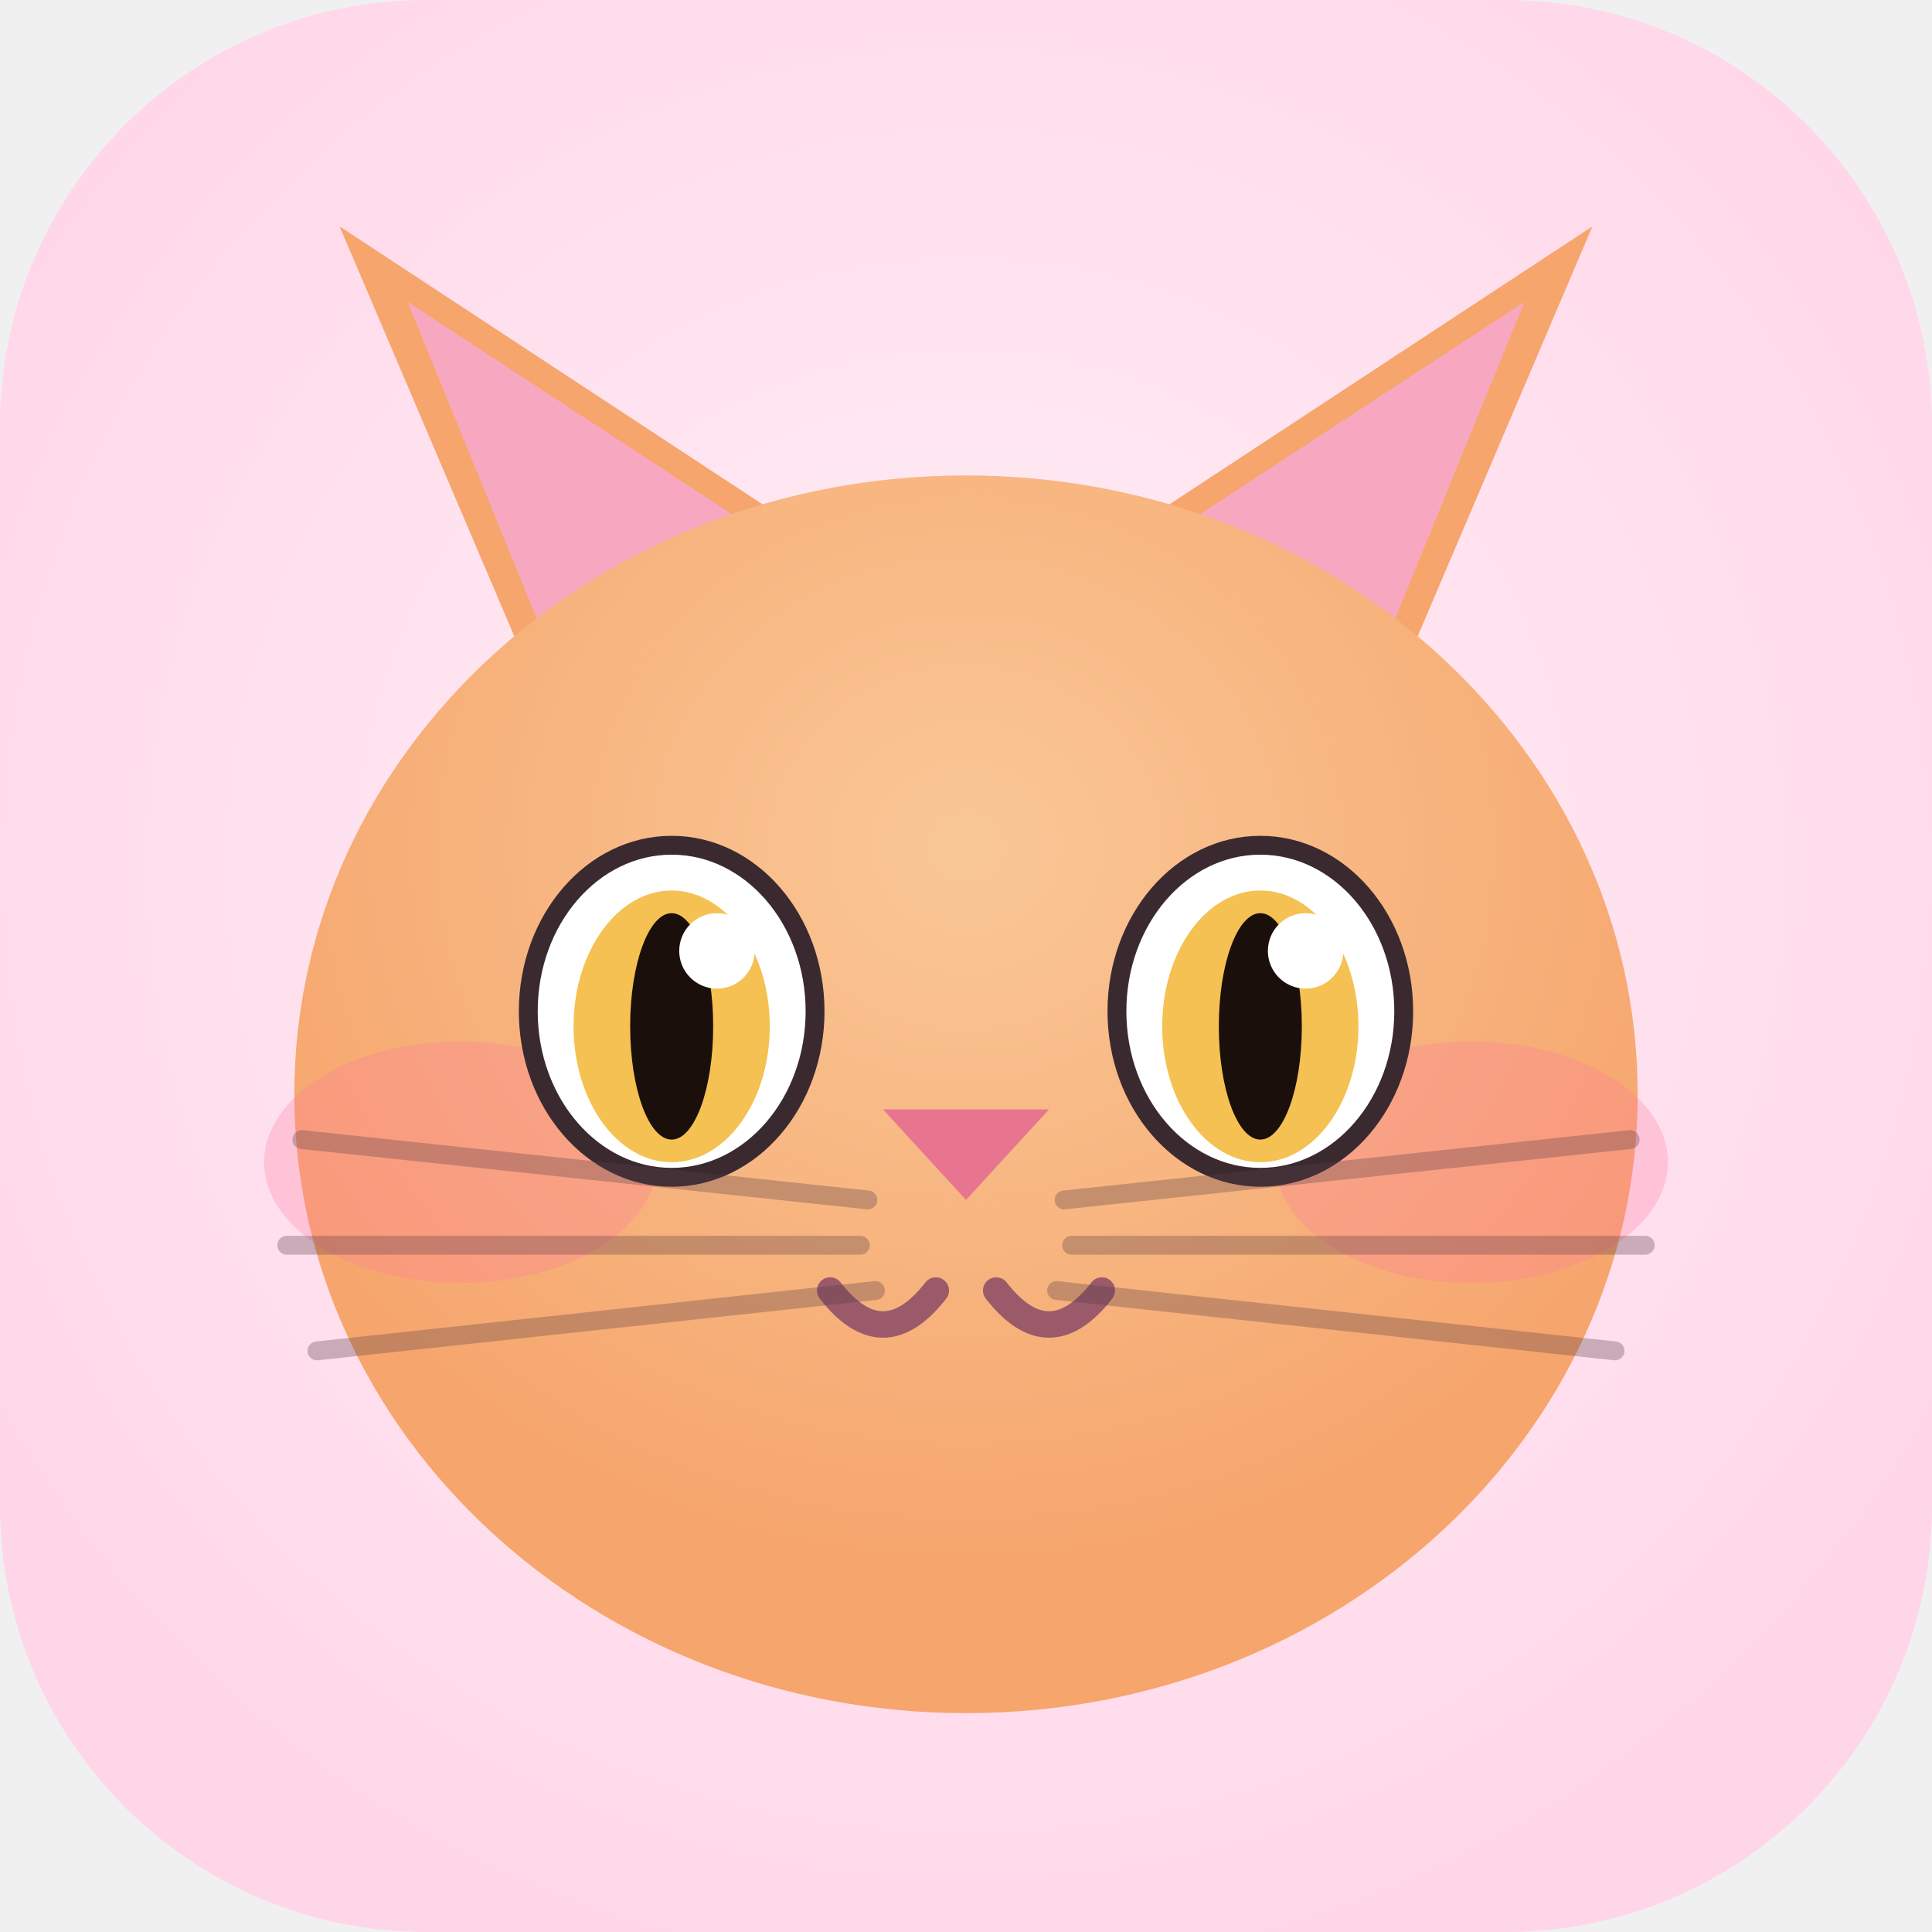
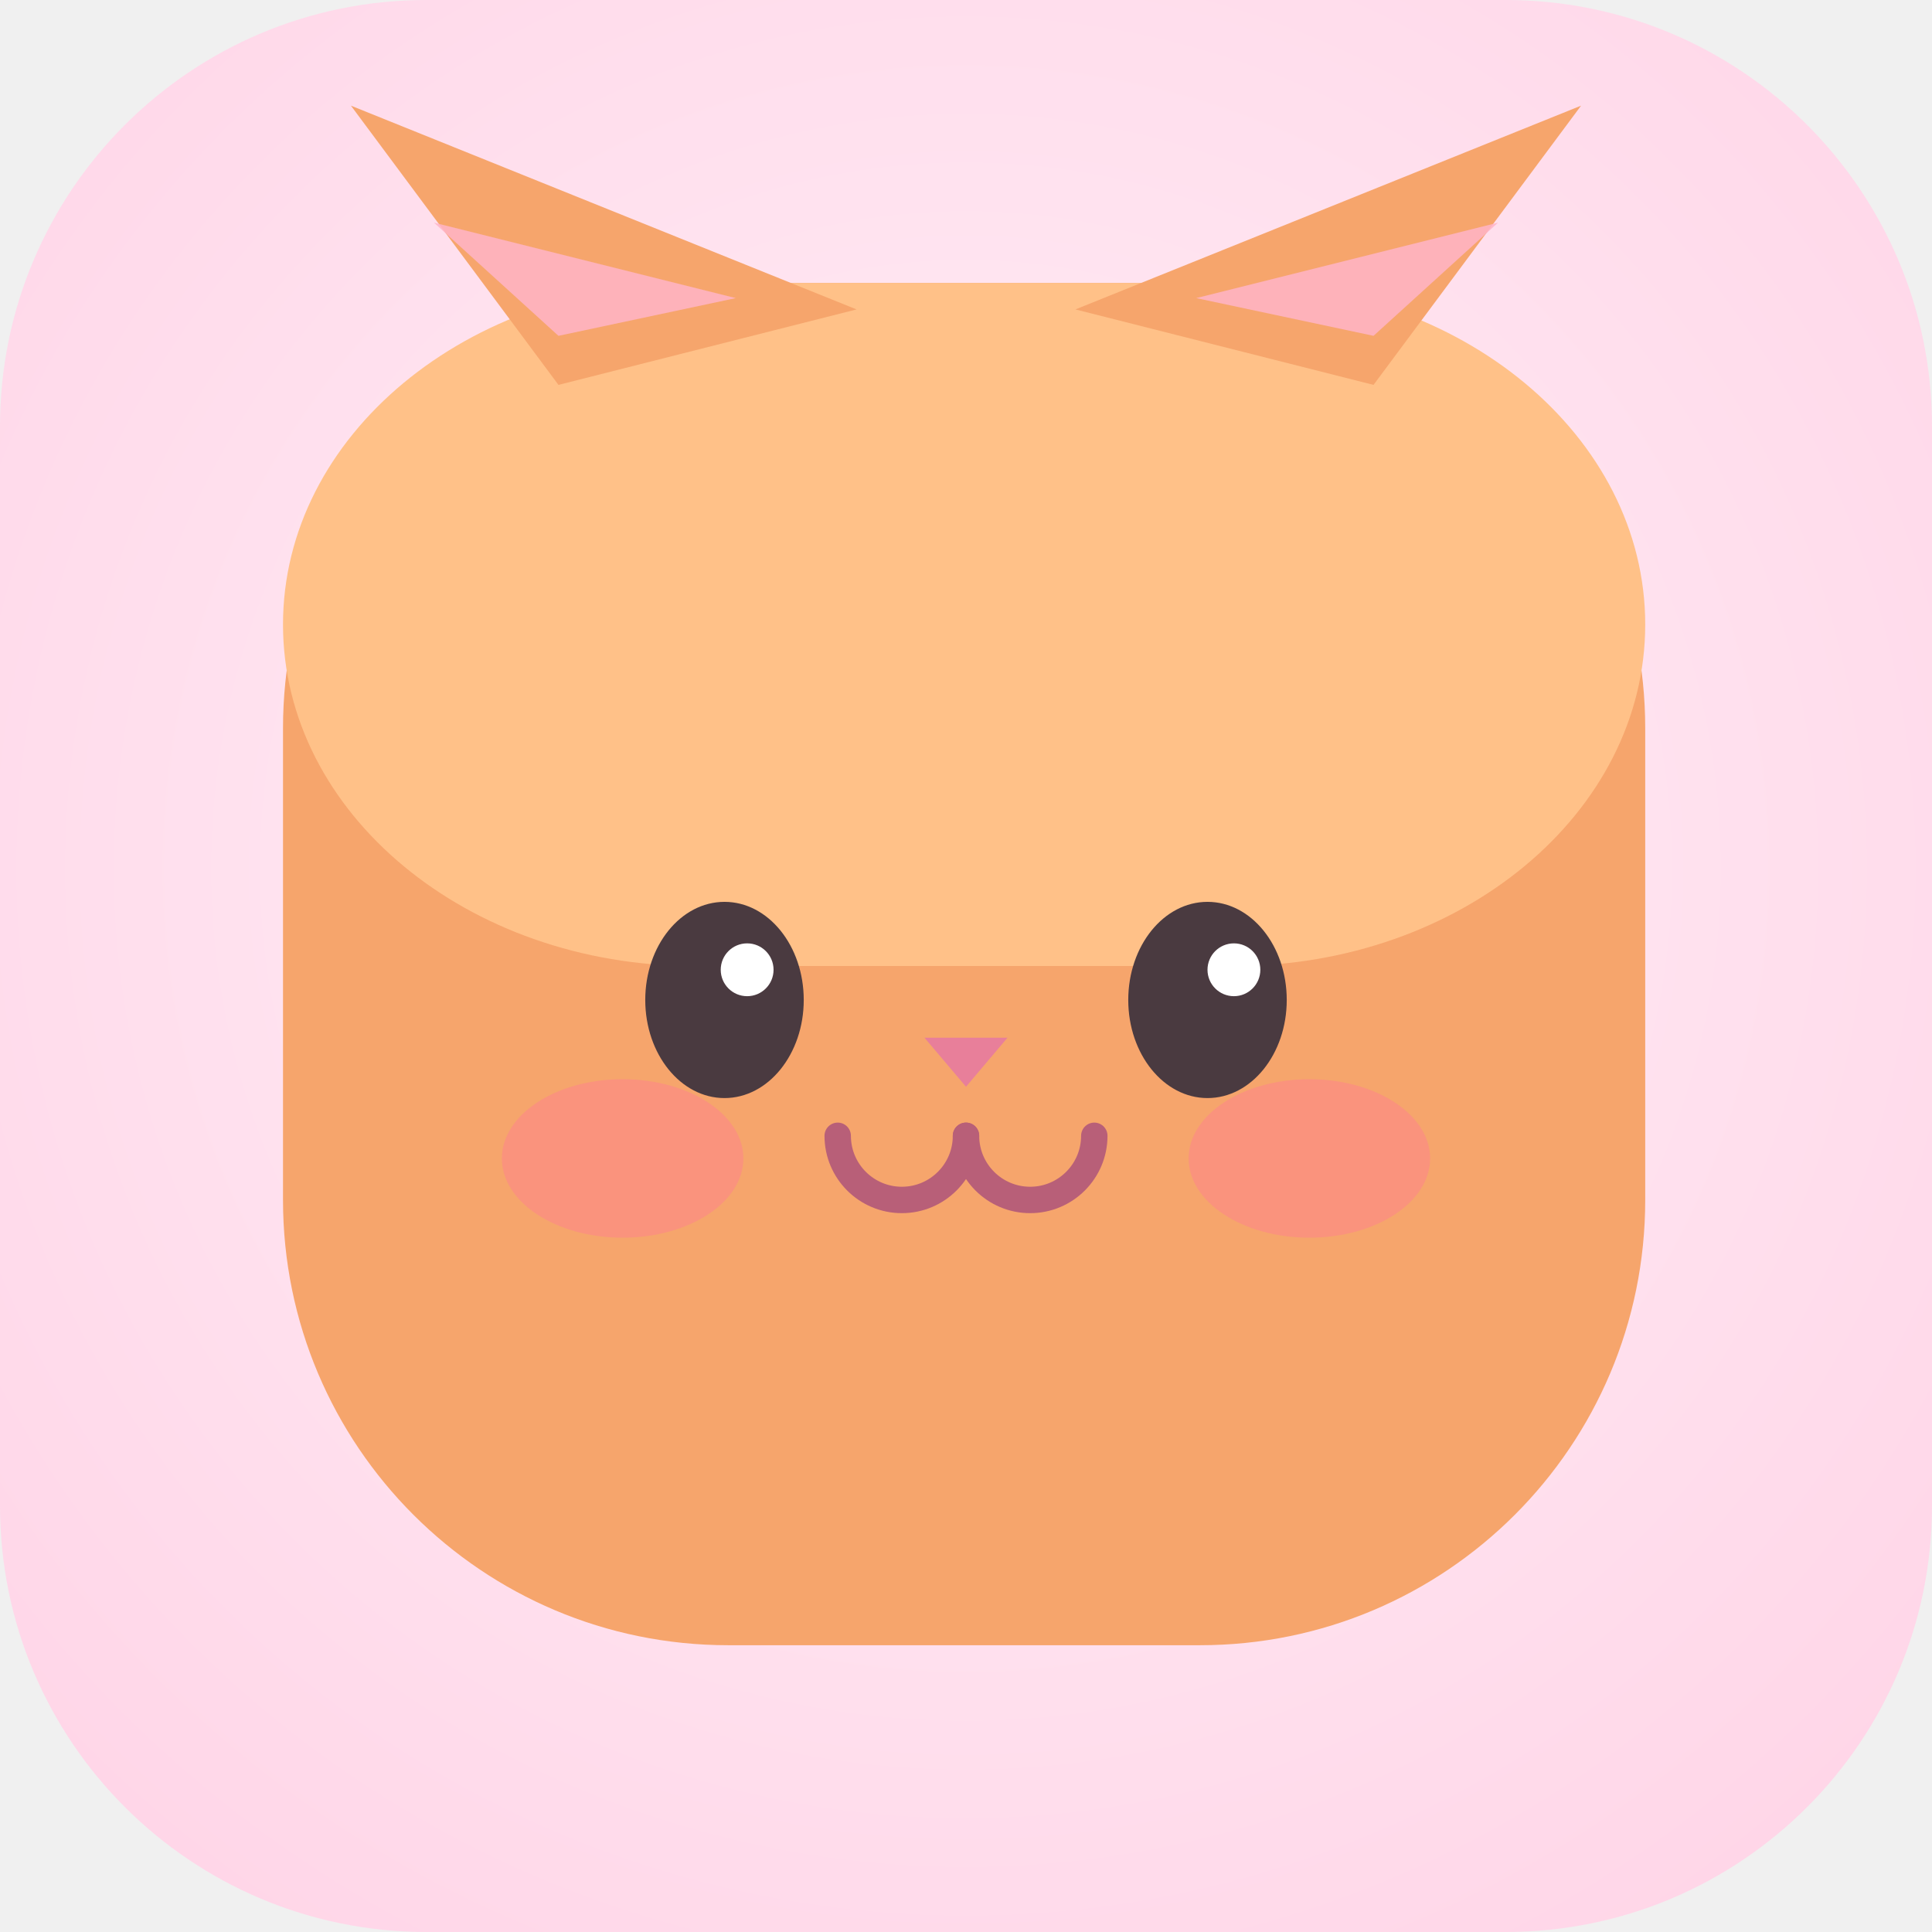
<svg xmlns="http://www.w3.org/2000/svg" viewBox="0 0 512 512">
  <defs>
-     <radialGradient id="bg" cx="50%" cy="45%" r="60%">
+     <radialGradient id="bgg" cx="50%" cy="45%" r="65%">
      <stop offset="0%" stop-color="#fff0f7" />
      <stop offset="100%" stop-color="#ffd6e8" />
    </radialGradient>
-     <radialGradient id="facehl" cx="50%" cy="30%" r="60%">
-       <stop offset="0%" stop-color="rgba(255,255,220,0.38)" />
-       <stop offset="100%" stop-color="rgba(255,255,220,0)" />
-     </radialGradient>
  </defs>
-   <rect width="512" height="512" rx="113" ry="113" fill="url(#bg)" />
-   <polygon points="142,182 90,60 230,152" fill="#F6A56C" />
-   <polygon points="370,182 422,60 282,152" fill="#F6A56C" />
-   <polygon points="148,178 108,80 218,152" fill="#F7A8C0" />
-   <polygon points="364,178 404,80 294,152" fill="#F7A8C0" />
-   <ellipse cx="256" cy="290" rx="178" ry="164" fill="#F6A56C" />
-   <ellipse cx="256" cy="290" rx="178" ry="164" fill="url(#facehl)" />
-   <ellipse cx="122" cy="308" rx="52" ry="32" fill="rgba(255,120,160,0.28)" />
-   <ellipse cx="390" cy="308" rx="52" ry="32" fill="rgba(255,120,160,0.28)" />
-   <ellipse cx="178" cy="268" rx="38" ry="44" fill="#fff" />
-   <ellipse cx="334" cy="268" rx="38" ry="44" fill="#fff" />
-   <ellipse cx="178" cy="272" rx="26" ry="36" fill="#F4C152" />
-   <ellipse cx="334" cy="272" rx="26" ry="36" fill="#F4C152" />
-   <ellipse cx="178" cy="272" rx="11" ry="30" fill="#1a0f0a" />
-   <ellipse cx="334" cy="272" rx="11" ry="30" fill="#1a0f0a" />
-   <ellipse cx="178" cy="268" rx="38" ry="44" fill="none" stroke="#3a2a30" stroke-width="5" />
-   <ellipse cx="334" cy="268" rx="38" ry="44" fill="none" stroke="#3a2a30" stroke-width="5" />
-   <circle cx="190" cy="252" r="10" fill="white" />
-   <circle cx="346" cy="252" r="10" fill="white" />
-   <polygon points="256,318 234,294 278,294" fill="#E8758F" />
-   <path d="M220,342 Q234,360 248,342" fill="none" stroke="#9a5a6a" stroke-width="7" stroke-linecap="round" />
-   <path d="M264,342 Q278,360 292,342" fill="none" stroke="#9a5a6a" stroke-width="7" stroke-linecap="round" />
-   <line x1="230" y1="318" x2="80" y2="302" stroke="rgba(90,60,70,0.32)" stroke-width="5" stroke-linecap="round" />
-   <line x1="228" y1="330" x2="76" y2="330" stroke="rgba(90,60,70,0.32)" stroke-width="5" stroke-linecap="round" />
-   <line x1="232" y1="342" x2="84" y2="358" stroke="rgba(90,60,70,0.32)" stroke-width="5" stroke-linecap="round" />
-   <line x1="282" y1="318" x2="432" y2="302" stroke="rgba(90,60,70,0.32)" stroke-width="5" stroke-linecap="round" />
-   <line x1="284" y1="330" x2="436" y2="330" stroke="rgba(90,60,70,0.32)" stroke-width="5" stroke-linecap="round" />
-   <line x1="280" y1="342" x2="428" y2="358" stroke="rgba(90,60,70,0.32)" stroke-width="5" stroke-linecap="round" />
+   <rect width="512" height="512" rx="113" ry="113" fill="url(#bgg)" />
+   <rect x="75" y="75" width="361" height="361" rx="118" ry="118" fill="#F6A56C" />
+   <rect x="75" y="75" width="361" height="181" rx="109" ry="109" fill="#FFC188" />
+   <polygon points="148,102 93,28 227,82" fill="#F6A56C" />
+   <polygon points="364,102 419,28 285,82" fill="#F6A56C" />
+   <polygon points="148,89 115,59 195,79" fill="rgba(255,180,200,0.85)" />
+   <polygon points="364,89 397,59 317,79" fill="rgba(255,180,200,0.85)" />
+   <ellipse cx="165" cy="307" rx="32" ry="21" fill="rgba(255,120,150,0.40)" />
+   <ellipse cx="347" cy="307" rx="32" ry="21" fill="rgba(255,120,150,0.40)" />
+   <ellipse cx="192" cy="265" rx="21" ry="26" fill="#4a3a40" />
+   <ellipse cx="320" cy="265" rx="21" ry="26" fill="#4a3a40" />
+   <circle cx="198" cy="257" r="7" fill="#fff" />
+   <circle cx="327" cy="257" r="7" fill="#fff" />
+   <polygon points="256,288 245,275 267,275" fill="#e87f9a" />
+   <path d="M256,301 A17,17 0 0 1 222,301" fill="none" stroke="#b85f78" stroke-width="7" stroke-linecap="round" />
+   <path d="M290,301 A17,17 0 0 1 256,301" fill="none" stroke="#b85f78" stroke-width="7" stroke-linecap="round" />
</svg>
